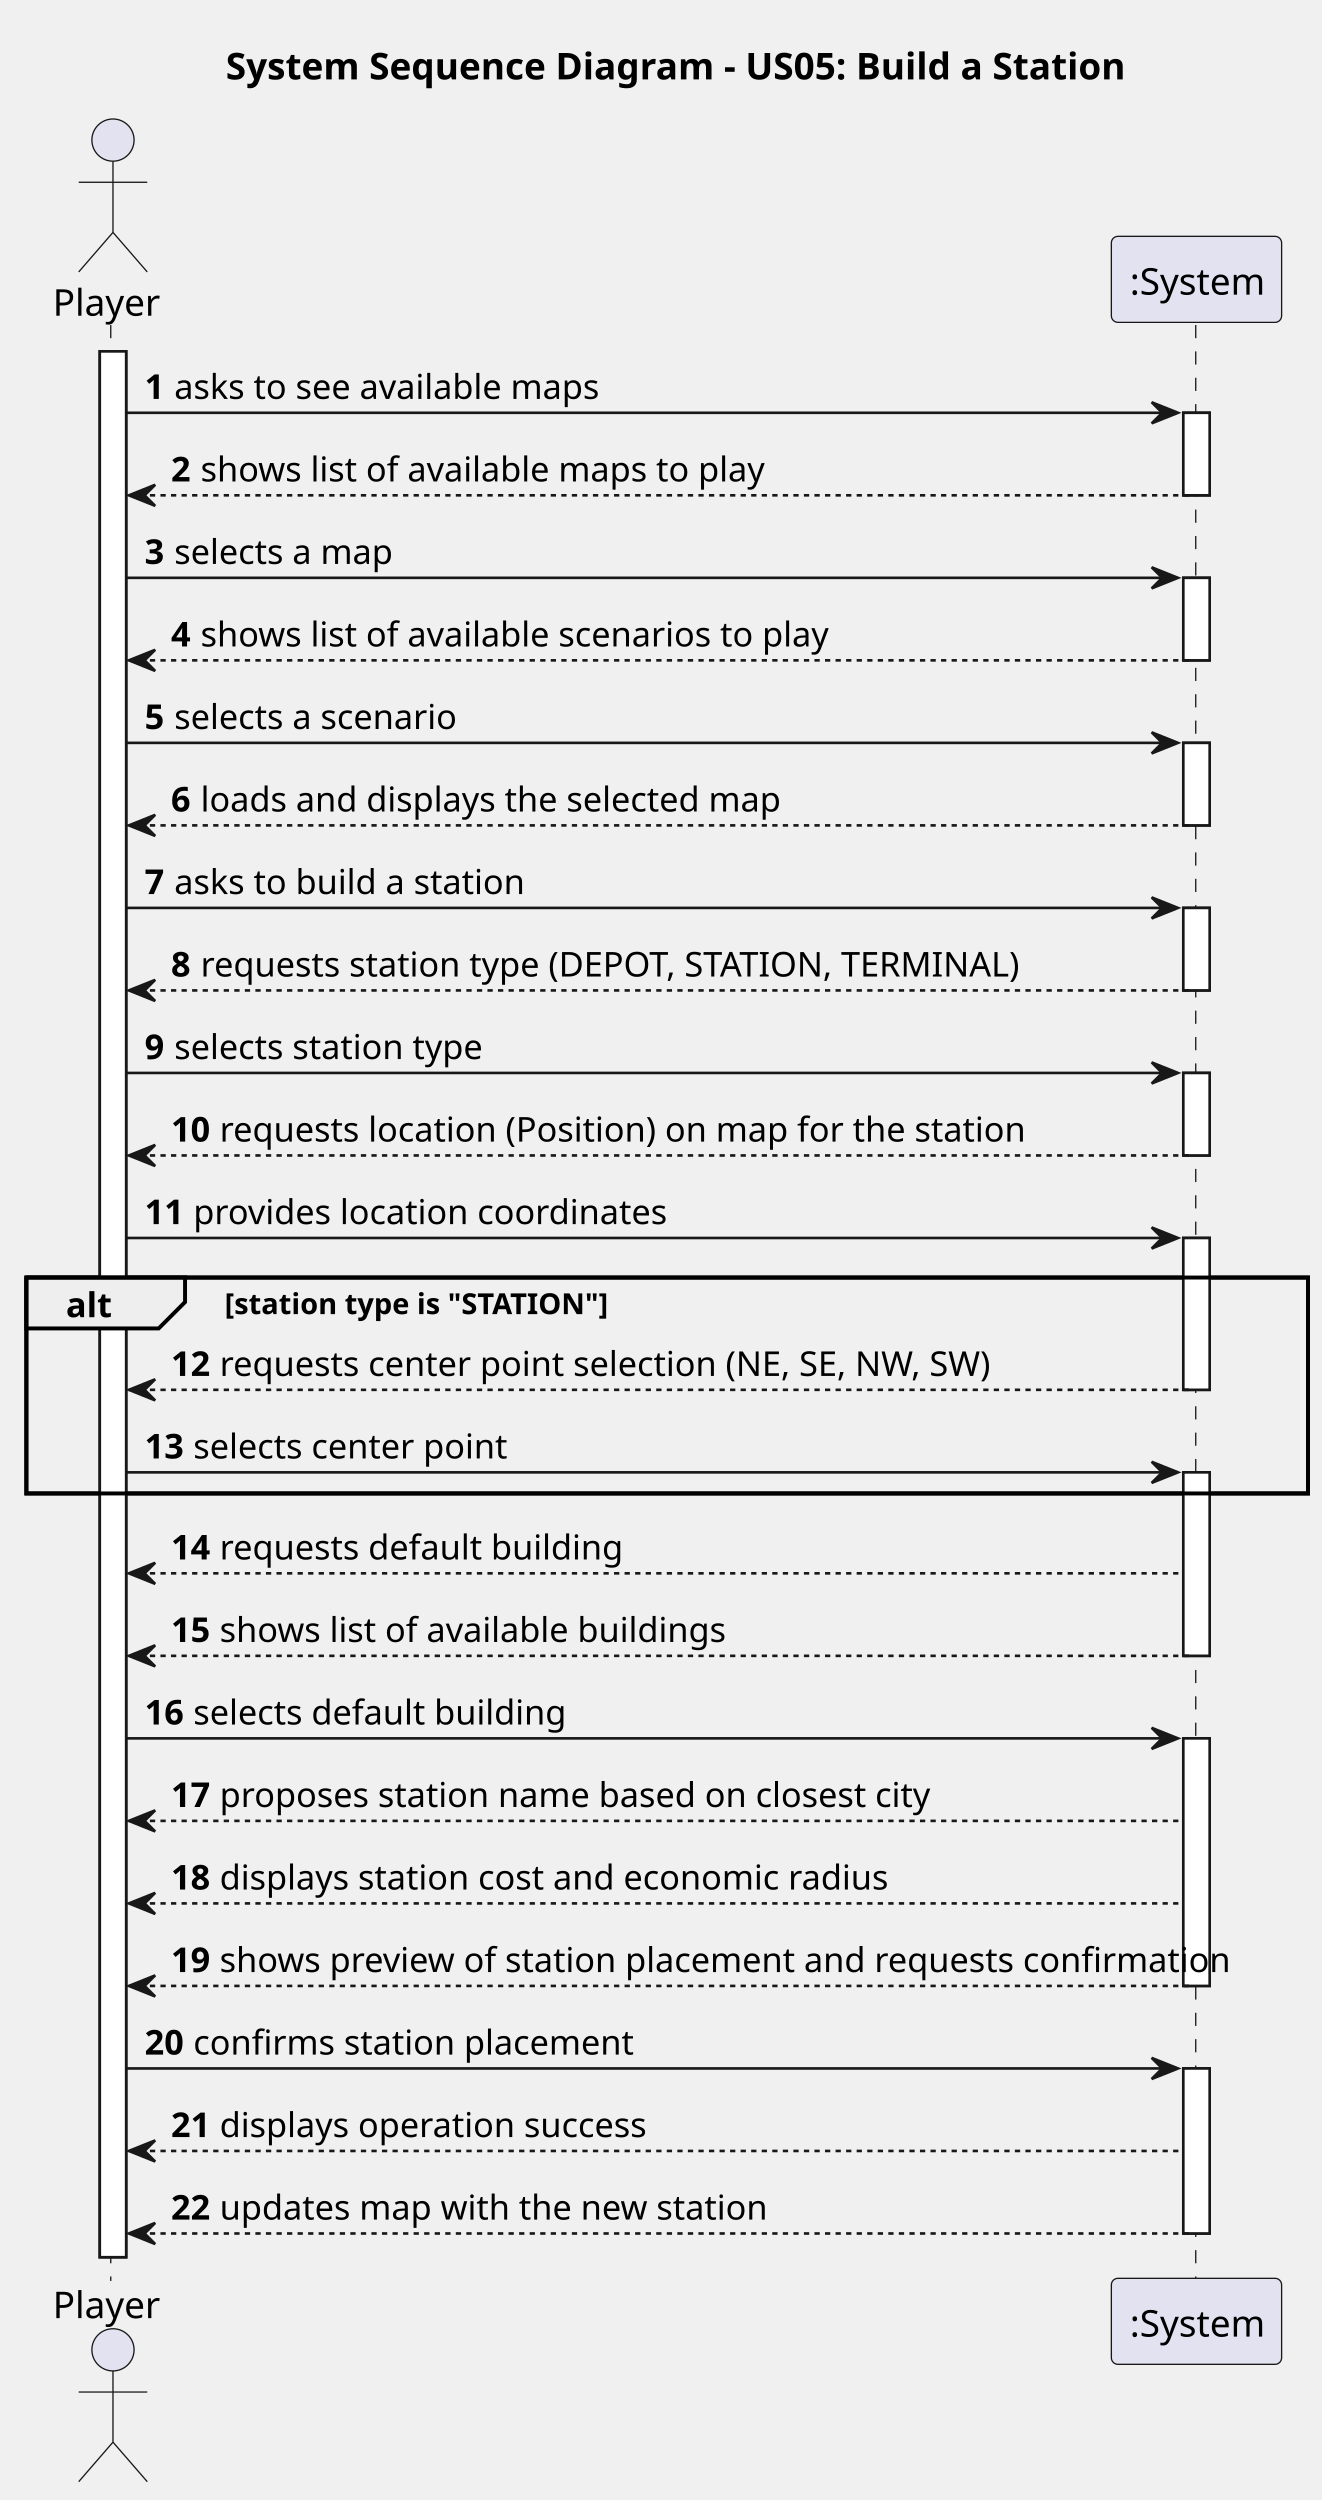
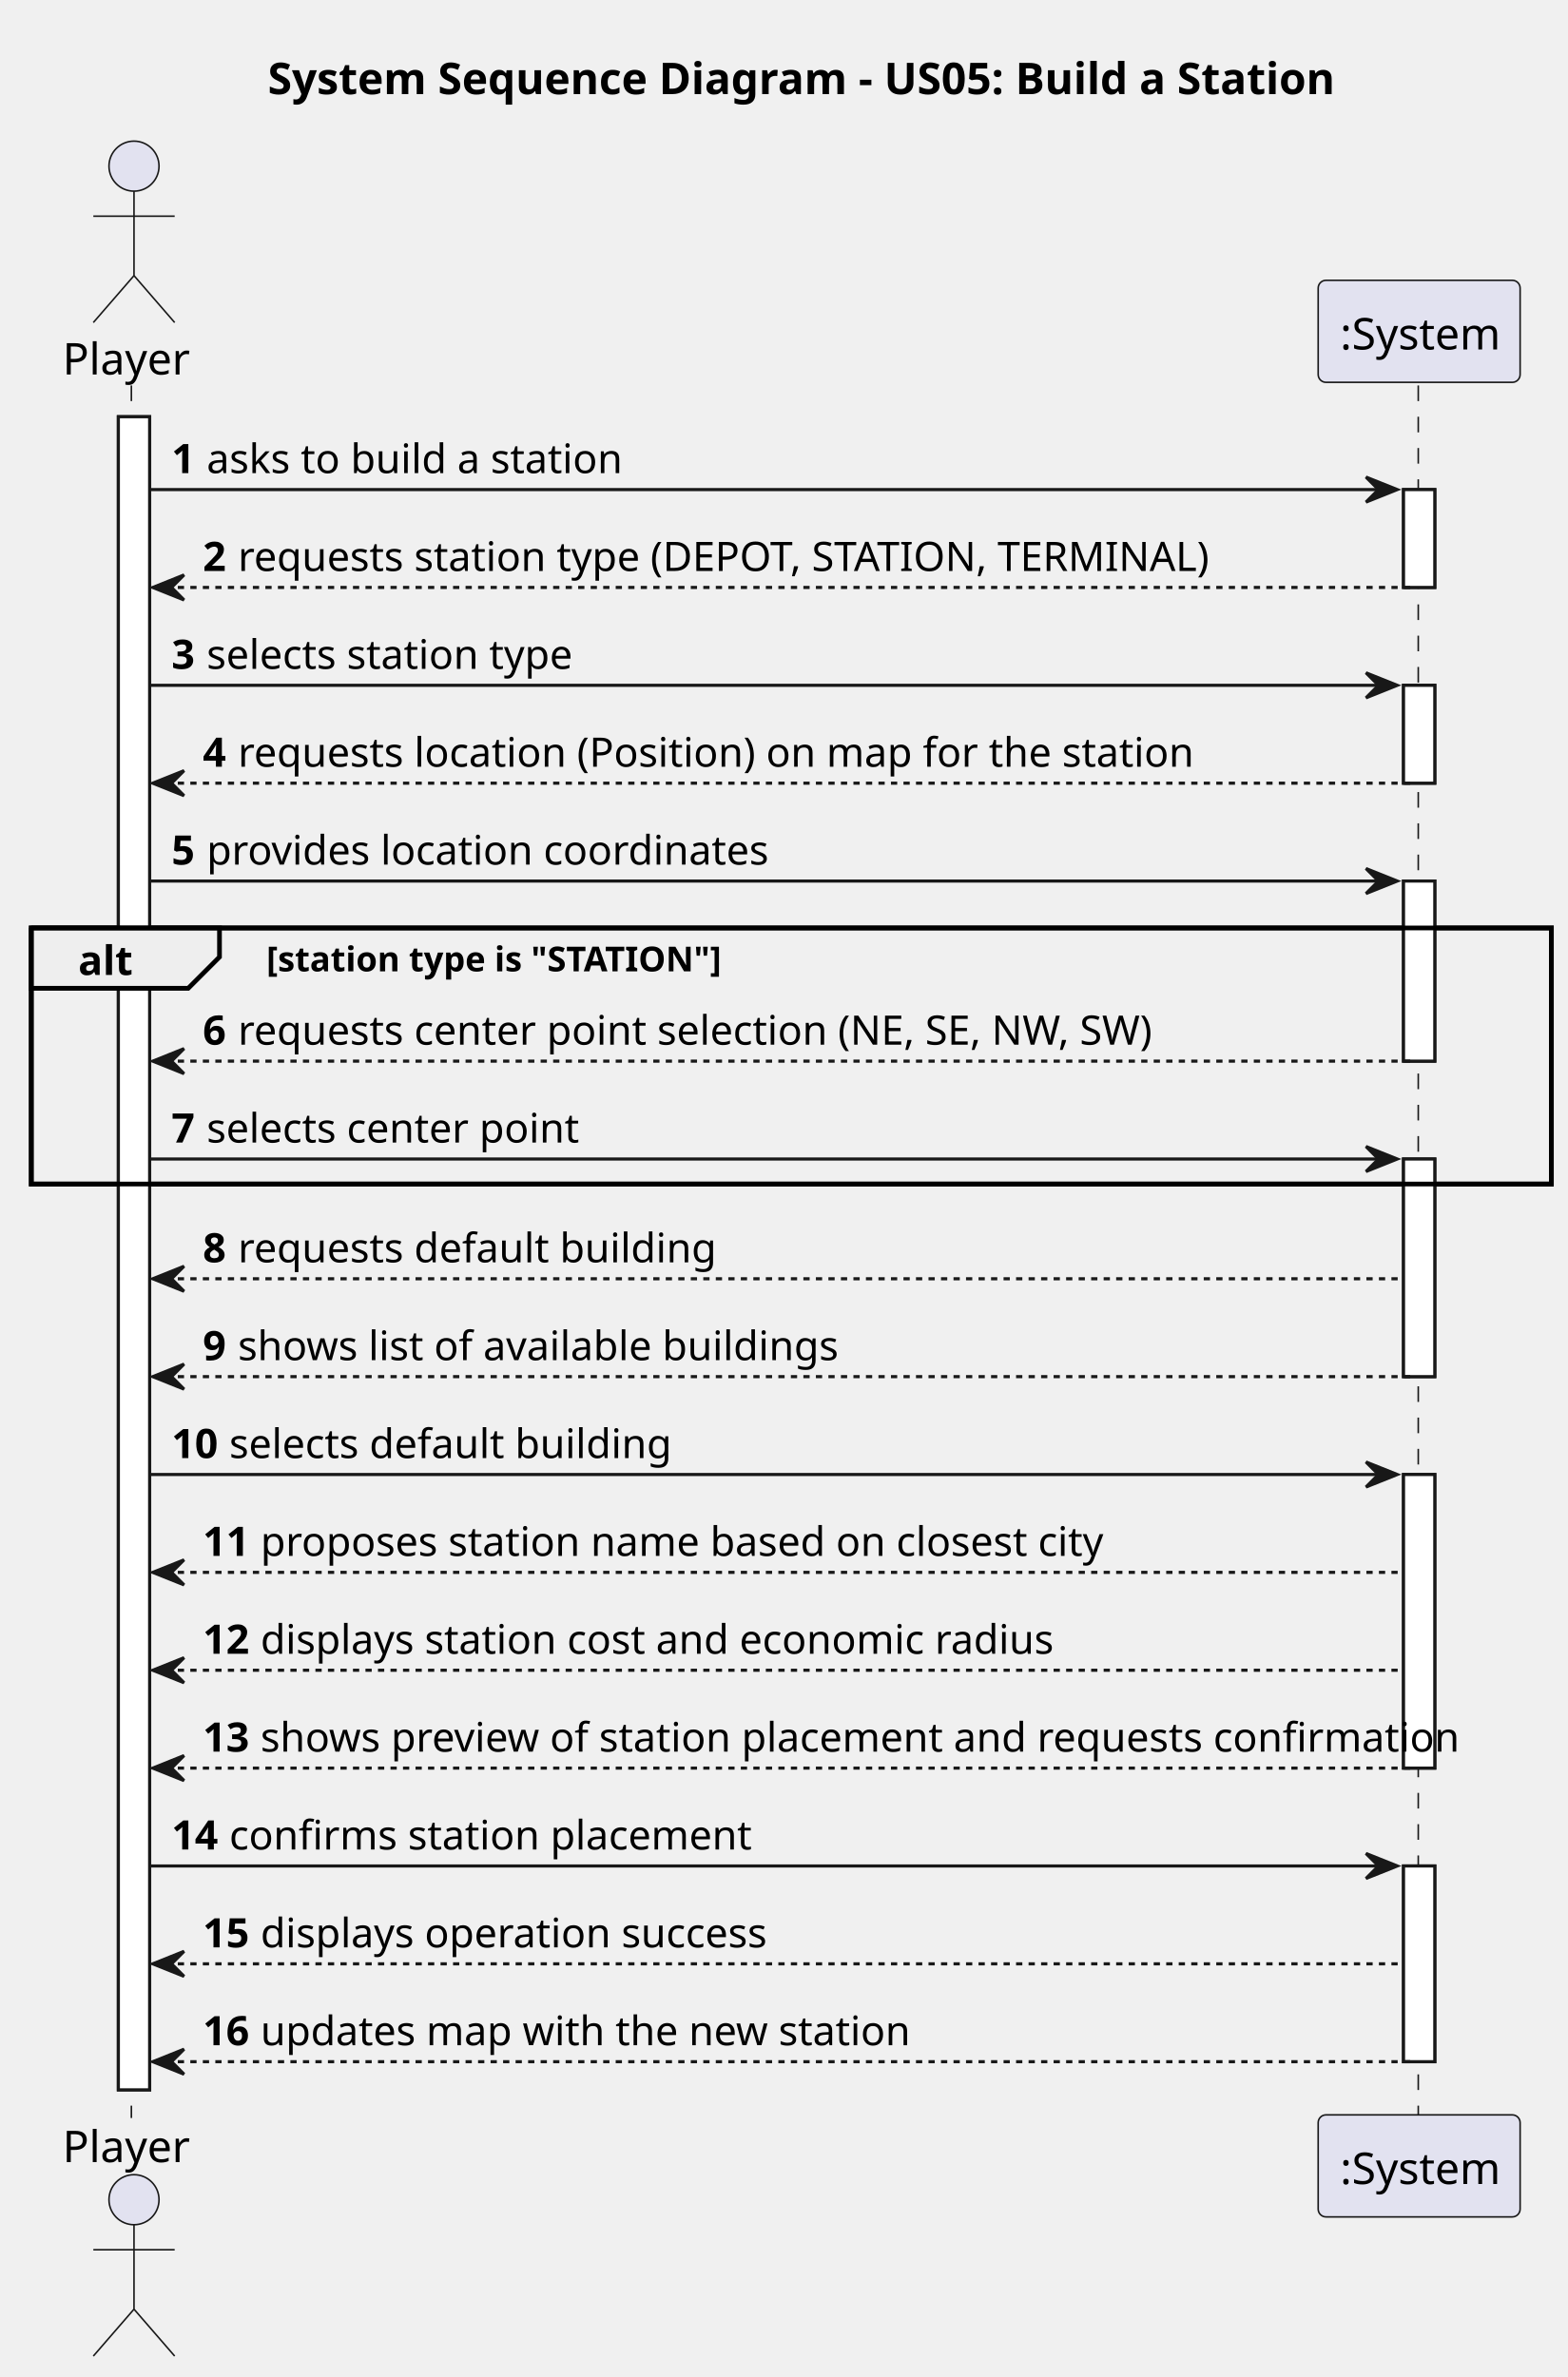
- <svg xmlns="http://www.w3.org/2000/svg" contentStyleType="text/css" height="948px" preserveAspectRatio="none" style="width:501px;height:948px;background:#FFFFFF;" version="1.1" viewBox="0 0 501 948" width="501px" zoomAndPan="magnify">
+ <svg xmlns="http://www.w3.org/2000/svg" contentStyleType="text/css" height="760px" preserveAspectRatio="none" style="width:501px;height:760px;background:#FFFFFF;" version="1.1" viewBox="0 0 501 760" width="501px" zoomAndPan="magnify">
  <defs />
  <g>
    <text fill="#000000" font-family="sans-serif" font-size="14" font-weight="bold" lengthAdjust="spacing" textLength="333.758" x="85.617" y="30.107">System Sequence Diagram - US05: Build a Station</text>
-     <rect fill="#FFFFFF" height="722.693" style="stroke:#181818;stroke-width:1.0;" width="10" x="37.841" y="133.242" />
+     <rect fill="#FFFFFF" height="534.947" style="stroke:#181818;stroke-width:1.0;" width="10" x="37.841" y="133.242" />
    <rect fill="#FFFFFF" height="31.291" style="stroke:#181818;stroke-width:1.0;" width="10" x="448.709" y="156.533" />
    <rect fill="#FFFFFF" height="31.291" style="stroke:#181818;stroke-width:1.0;" width="10" x="448.709" y="219.115" />
-     <rect fill="#FFFFFF" height="31.291" style="stroke:#181818;stroke-width:1.0;" width="10" x="448.709" y="281.697" />
-     <rect fill="#FFFFFF" height="31.291" style="stroke:#181818;stroke-width:1.0;" width="10" x="448.709" y="344.279" />
-     <rect fill="#FFFFFF" height="31.291" style="stroke:#181818;stroke-width:1.0;" width="10" x="448.709" y="406.861" />
-     <rect fill="#FFFFFF" height="57.582" style="stroke:#181818;stroke-width:1.0;" width="10" x="448.709" y="469.443" />
-     <rect fill="#FFFFFF" height="69.582" style="stroke:#181818;stroke-width:1.0;" width="10" x="448.709" y="558.316" />
-     <rect fill="#FFFFFF" height="93.873" style="stroke:#181818;stroke-width:1.0;" width="10" x="448.709" y="659.189" />
-     <rect fill="#FFFFFF" height="62.582" style="stroke:#181818;stroke-width:1.0;" width="10" x="448.709" y="784.354" />
-     <rect fill="none" height="81.873" style="stroke:#000000;stroke-width:1.5;" width="485.992" x="10" y="484.443" />
-     <line style="stroke:#181818;stroke-width:0.5;stroke-dasharray:5.0,5.0;" x1="42" x2="42" y1="123.242" y2="864.936" />
-     <line style="stroke:#181818;stroke-width:0.5;stroke-dasharray:5.0,5.0;" x1="453.426" x2="453.426" y1="123.242" y2="864.936" />
+     <rect fill="#FFFFFF" height="57.582" style="stroke:#181818;stroke-width:1.0;" width="10" x="448.709" y="281.697" />
+     <rect fill="#FFFFFF" height="69.582" style="stroke:#181818;stroke-width:1.0;" width="10" x="448.709" y="370.57" />
+     <rect fill="#FFFFFF" height="93.873" style="stroke:#181818;stroke-width:1.0;" width="10" x="448.709" y="471.443" />
+     <rect fill="#FFFFFF" height="62.582" style="stroke:#181818;stroke-width:1.0;" width="10" x="448.709" y="596.607" />
+     <rect fill="none" height="81.873" style="stroke:#000000;stroke-width:1.5;" width="485.992" x="10" y="296.697" />
+     <line style="stroke:#181818;stroke-width:0.5;stroke-dasharray:5.0,5.0;" x1="42" x2="42" y1="123.242" y2="677.189" />
+     <line style="stroke:#181818;stroke-width:0.5;stroke-dasharray:5.0,5.0;" x1="453.426" x2="453.426" y1="123.242" y2="677.189" />
    <text fill="#000000" font-family="sans-serif" font-size="14" lengthAdjust="spacing" textLength="39.683" x="20" y="119.728">Player</text>
    <ellipse cx="42.841" cy="53.121" fill="#E2E2F0" rx="8" ry="8" style="stroke:#181818;stroke-width:0.5;" />
    <path d="M42.841,61.121 L42.841,88.121 M29.841,69.121 L55.841,69.121 M42.841,88.121 L29.841,103.121 M42.841,88.121 L55.841,103.121 " fill="none" style="stroke:#181818;stroke-width:0.5;" />
-     <text fill="#000000" font-family="sans-serif" font-size="14" lengthAdjust="spacing" textLength="39.683" x="20" y="879.043">Player</text>
-     <ellipse cx="42.841" cy="891.057" fill="#E2E2F0" rx="8" ry="8" style="stroke:#181818;stroke-width:0.5;" />
-     <path d="M42.841,899.057 L42.841,926.057 M29.841,907.057 L55.841,907.057 M42.841,926.057 L29.841,941.057 M42.841,926.057 L55.841,941.057 " fill="none" style="stroke:#181818;stroke-width:0.5;" />
+     <text fill="#000000" font-family="sans-serif" font-size="14" lengthAdjust="spacing" textLength="39.683" x="20" y="691.297">Player</text>
+     <ellipse cx="42.841" cy="703.311" fill="#E2E2F0" rx="8" ry="8" style="stroke:#181818;stroke-width:0.5;" />
+     <path d="M42.841,711.311 L42.841,738.311 M29.841,719.311 L55.841,719.311 M42.841,738.311 L29.841,753.311 M42.841,738.311 L55.841,753.311 " fill="none" style="stroke:#181818;stroke-width:0.5;" />
    <rect fill="#E2E2F0" height="32.621" rx="2.5" ry="2.5" style="stroke:#181818;stroke-width:0.5;" width="64.565" x="421.426" y="89.621" />
    <text fill="#000000" font-family="sans-serif" font-size="14" lengthAdjust="spacing" textLength="50.565" x="428.426" y="111.728">:System</text>
-     <rect fill="#E2E2F0" height="32.621" rx="2.5" ry="2.5" style="stroke:#181818;stroke-width:0.5;" width="64.565" x="421.426" y="863.936" />
-     <text fill="#000000" font-family="sans-serif" font-size="14" lengthAdjust="spacing" textLength="50.565" x="428.426" y="886.043">:System</text>
-     <rect fill="#FFFFFF" height="722.693" style="stroke:#181818;stroke-width:1.0;" width="10" x="37.841" y="133.242" />
+     <rect fill="#E2E2F0" height="32.621" rx="2.5" ry="2.5" style="stroke:#181818;stroke-width:0.5;" width="64.565" x="421.426" y="676.189" />
+     <text fill="#000000" font-family="sans-serif" font-size="14" lengthAdjust="spacing" textLength="50.565" x="428.426" y="698.297">:System</text>
+     <rect fill="#FFFFFF" height="534.947" style="stroke:#181818;stroke-width:1.0;" width="10" x="37.841" y="133.242" />
    <rect fill="#FFFFFF" height="31.291" style="stroke:#181818;stroke-width:1.0;" width="10" x="448.709" y="156.533" />
    <rect fill="#FFFFFF" height="31.291" style="stroke:#181818;stroke-width:1.0;" width="10" x="448.709" y="219.115" />
-     <rect fill="#FFFFFF" height="31.291" style="stroke:#181818;stroke-width:1.0;" width="10" x="448.709" y="281.697" />
-     <rect fill="#FFFFFF" height="31.291" style="stroke:#181818;stroke-width:1.0;" width="10" x="448.709" y="344.279" />
-     <rect fill="#FFFFFF" height="31.291" style="stroke:#181818;stroke-width:1.0;" width="10" x="448.709" y="406.861" />
-     <rect fill="#FFFFFF" height="57.582" style="stroke:#181818;stroke-width:1.0;" width="10" x="448.709" y="469.443" />
-     <rect fill="#FFFFFF" height="69.582" style="stroke:#181818;stroke-width:1.0;" width="10" x="448.709" y="558.316" />
-     <rect fill="#FFFFFF" height="93.873" style="stroke:#181818;stroke-width:1.0;" width="10" x="448.709" y="659.189" />
-     <rect fill="#FFFFFF" height="62.582" style="stroke:#181818;stroke-width:1.0;" width="10" x="448.709" y="784.354" />
+     <rect fill="#FFFFFF" height="57.582" style="stroke:#181818;stroke-width:1.0;" width="10" x="448.709" y="281.697" />
+     <rect fill="#FFFFFF" height="69.582" style="stroke:#181818;stroke-width:1.0;" width="10" x="448.709" y="370.57" />
+     <rect fill="#FFFFFF" height="93.873" style="stroke:#181818;stroke-width:1.0;" width="10" x="448.709" y="471.443" />
+     <rect fill="#FFFFFF" height="62.582" style="stroke:#181818;stroke-width:1.0;" width="10" x="448.709" y="596.607" />
    <polygon fill="#181818" points="436.709,152.533,446.709,156.533,436.709,160.533,440.709,156.533" style="stroke:#181818;stroke-width:1.0;" />
    <line style="stroke:#181818;stroke-width:1.0;" x1="47.841" x2="442.709" y1="156.533" y2="156.533" />
    <text fill="#000000" font-family="sans-serif" font-size="13" font-weight="bold" lengthAdjust="spacing" textLength="7.23" x="54.841" y="151.27">1</text>
-     <text fill="#000000" font-family="sans-serif" font-size="13" lengthAdjust="spacing" textLength="156.083" x="66.071" y="151.27">asks to see available maps</text>
+     <text fill="#000000" font-family="sans-serif" font-size="13" lengthAdjust="spacing" textLength="125.017" x="66.071" y="151.27">asks to build a station</text>
    <polygon fill="#181818" points="58.841,183.824,48.841,187.824,58.841,191.824,54.841,187.824" style="stroke:#181818;stroke-width:1.0;" />
    <line style="stroke:#181818;stroke-width:1.0;stroke-dasharray:2.0,2.0;" x1="52.841" x2="452.709" y1="187.824" y2="187.824" />
    <text fill="#000000" font-family="sans-serif" font-size="13" font-weight="bold" lengthAdjust="spacing" textLength="7.23" x="64.841" y="182.561">2</text>
-     <text fill="#000000" font-family="sans-serif" font-size="13" lengthAdjust="spacing" textLength="203.042" x="76.071" y="182.561">shows list of available maps to play</text>
+     <text fill="#000000" font-family="sans-serif" font-size="13" lengthAdjust="spacing" textLength="313.523" x="76.071" y="182.561">requests station type (DEPOT, STATION, TERMINAL)</text>
    <polygon fill="#181818" points="436.709,215.115,446.709,219.115,436.709,223.115,440.709,219.115" style="stroke:#181818;stroke-width:1.0;" />
    <line style="stroke:#181818;stroke-width:1.0;" x1="47.841" x2="442.709" y1="219.115" y2="219.115" />
    <text fill="#000000" font-family="sans-serif" font-size="13" font-weight="bold" lengthAdjust="spacing" textLength="7.23" x="54.841" y="213.852">3</text>
-     <text fill="#000000" font-family="sans-serif" font-size="13" lengthAdjust="spacing" textLength="80.203" x="66.071" y="213.852">selects a map</text>
+     <text fill="#000000" font-family="sans-serif" font-size="13" lengthAdjust="spacing" textLength="110.557" x="66.071" y="213.852">selects station type</text>
    <polygon fill="#181818" points="58.841,246.406,48.841,250.406,58.841,254.406,54.841,250.406" style="stroke:#181818;stroke-width:1.0;" />
    <line style="stroke:#181818;stroke-width:1.0;stroke-dasharray:2.0,2.0;" x1="52.841" x2="452.709" y1="250.406" y2="250.406" />
    <text fill="#000000" font-family="sans-serif" font-size="13" font-weight="bold" lengthAdjust="spacing" textLength="7.23" x="64.841" y="245.144">4</text>
-     <text fill="#000000" font-family="sans-serif" font-size="13" lengthAdjust="spacing" textLength="226.891" x="76.071" y="245.144">shows list of available scenarios to play</text>
+     <text fill="#000000" font-family="sans-serif" font-size="13" lengthAdjust="spacing" textLength="286.152" x="76.071" y="245.144">requests location (Position) on map for the station</text>
    <polygon fill="#181818" points="436.709,277.697,446.709,281.697,436.709,285.697,440.709,281.697" style="stroke:#181818;stroke-width:1.0;" />
    <line style="stroke:#181818;stroke-width:1.0;" x1="47.841" x2="442.709" y1="281.697" y2="281.697" />
    <text fill="#000000" font-family="sans-serif" font-size="13" font-weight="bold" lengthAdjust="spacing" textLength="7.23" x="54.841" y="276.435">5</text>
-     <text fill="#000000" font-family="sans-serif" font-size="13" lengthAdjust="spacing" textLength="104.051" x="66.071" y="276.435">selects a scenario</text>
-     <polygon fill="#181818" points="58.841,308.988,48.841,312.988,58.841,316.988,54.841,312.988" style="stroke:#181818;stroke-width:1.0;" />
-     <line style="stroke:#181818;stroke-width:1.0;stroke-dasharray:2.0,2.0;" x1="52.841" x2="452.709" y1="312.988" y2="312.988" />
-     <text fill="#000000" font-family="sans-serif" font-size="13" font-weight="bold" lengthAdjust="spacing" textLength="7.23" x="64.841" y="307.726">6</text>
-     <text fill="#000000" font-family="sans-serif" font-size="13" lengthAdjust="spacing" textLength="209.574" x="76.071" y="307.726">loads and displays the selected map</text>
-     <polygon fill="#181818" points="436.709,340.279,446.709,344.279,436.709,348.279,440.709,344.279" style="stroke:#181818;stroke-width:1.0;" />
-     <line style="stroke:#181818;stroke-width:1.0;" x1="47.841" x2="442.709" y1="344.279" y2="344.279" />
-     <text fill="#000000" font-family="sans-serif" font-size="13" font-weight="bold" lengthAdjust="spacing" textLength="7.23" x="54.841" y="339.017">7</text>
-     <text fill="#000000" font-family="sans-serif" font-size="13" lengthAdjust="spacing" textLength="125.017" x="66.071" y="339.017">asks to build a station</text>
-     <polygon fill="#181818" points="58.841,371.57,48.841,375.57,58.841,379.57,54.841,375.57" style="stroke:#181818;stroke-width:1.0;" />
-     <line style="stroke:#181818;stroke-width:1.0;stroke-dasharray:2.0,2.0;" x1="52.841" x2="452.709" y1="375.57" y2="375.57" />
-     <text fill="#000000" font-family="sans-serif" font-size="13" font-weight="bold" lengthAdjust="spacing" textLength="7.23" x="64.841" y="370.308">8</text>
-     <text fill="#000000" font-family="sans-serif" font-size="13" lengthAdjust="spacing" textLength="313.523" x="76.071" y="370.308">requests station type (DEPOT, STATION, TERMINAL)</text>
-     <polygon fill="#181818" points="436.709,402.861,446.709,406.861,436.709,410.861,440.709,406.861" style="stroke:#181818;stroke-width:1.0;" />
-     <line style="stroke:#181818;stroke-width:1.0;" x1="47.841" x2="442.709" y1="406.861" y2="406.861" />
-     <text fill="#000000" font-family="sans-serif" font-size="13" font-weight="bold" lengthAdjust="spacing" textLength="7.23" x="54.841" y="401.599">9</text>
-     <text fill="#000000" font-family="sans-serif" font-size="13" lengthAdjust="spacing" textLength="110.557" x="66.071" y="401.599">selects station type</text>
-     <polygon fill="#181818" points="58.841,434.152,48.841,438.152,58.841,442.152,54.841,438.152" style="stroke:#181818;stroke-width:1.0;" />
-     <line style="stroke:#181818;stroke-width:1.0;stroke-dasharray:2.0,2.0;" x1="52.841" x2="452.709" y1="438.152" y2="438.152" />
-     <text fill="#000000" font-family="sans-serif" font-size="13" font-weight="bold" lengthAdjust="spacing" textLength="14.46" x="64.841" y="432.89">10</text>
-     <text fill="#000000" font-family="sans-serif" font-size="13" lengthAdjust="spacing" textLength="286.152" x="83.301" y="432.89">requests location (Position) on map for the station</text>
-     <polygon fill="#181818" points="436.709,465.443,446.709,469.443,436.709,473.443,440.709,469.443" style="stroke:#181818;stroke-width:1.0;" />
-     <line style="stroke:#181818;stroke-width:1.0;" x1="47.841" x2="442.709" y1="469.443" y2="469.443" />
-     <text fill="#000000" font-family="sans-serif" font-size="13" font-weight="bold" lengthAdjust="spacing" textLength="14.46" x="54.841" y="464.181">11</text>
-     <text fill="#000000" font-family="sans-serif" font-size="13" lengthAdjust="spacing" textLength="168.378" x="73.301" y="464.181">provides location coordinates</text>
-     <path d="M10,484.443 L70.171,484.443 L70.171,493.734 L60.171,503.734 L10,503.734 L10,484.443 " fill="#EEEEEE" style="stroke:#000000;stroke-width:1.5;" />
-     <rect fill="none" height="81.873" style="stroke:#000000;stroke-width:1.5;" width="485.992" x="10" y="484.443" />
-     <text fill="#000000" font-family="sans-serif" font-size="13" font-weight="bold" lengthAdjust="spacing" textLength="15.171" x="25" y="499.472">alt</text>
-     <text fill="#000000" font-family="sans-serif" font-size="11" font-weight="bold" lengthAdjust="spacing" textLength="143.048" x="85.171" y="498.313">[station type is "STATION"]</text>
-     <polygon fill="#181818" points="58.841,523.025,48.841,527.025,58.841,531.025,54.841,527.025" style="stroke:#181818;stroke-width:1.0;" />
-     <line style="stroke:#181818;stroke-width:1.0;stroke-dasharray:2.0,2.0;" x1="52.841" x2="452.709" y1="527.025" y2="527.025" />
-     <text fill="#000000" font-family="sans-serif" font-size="13" font-weight="bold" lengthAdjust="spacing" textLength="14.46" x="64.841" y="521.763">12</text>
-     <text fill="#000000" font-family="sans-serif" font-size="13" lengthAdjust="spacing" textLength="288.266" x="83.301" y="521.763">requests center point selection (NE, SE, NW, SW)</text>
-     <polygon fill="#181818" points="436.709,554.316,446.709,558.316,436.709,562.316,440.709,558.316" style="stroke:#181818;stroke-width:1.0;" />
-     <line style="stroke:#181818;stroke-width:1.0;" x1="47.841" x2="442.709" y1="558.316" y2="558.316" />
-     <text fill="#000000" font-family="sans-serif" font-size="13" font-weight="bold" lengthAdjust="spacing" textLength="14.46" x="54.841" y="553.054">13</text>
-     <text fill="#000000" font-family="sans-serif" font-size="13" lengthAdjust="spacing" textLength="112.004" x="73.301" y="553.054">selects center point</text>
-     <polygon fill="#181818" points="58.841,592.607,48.841,596.607,58.841,600.607,54.841,596.607" style="stroke:#181818;stroke-width:1.0;" />
-     <line style="stroke:#181818;stroke-width:1.0;stroke-dasharray:2.0,2.0;" x1="52.841" x2="447.709" y1="596.607" y2="596.607" />
-     <text fill="#000000" font-family="sans-serif" font-size="13" font-weight="bold" lengthAdjust="spacing" textLength="14.46" x="64.841" y="591.345">14</text>
-     <text fill="#000000" font-family="sans-serif" font-size="13" lengthAdjust="spacing" textLength="140.931" x="83.301" y="591.345">requests default building</text>
+     <text fill="#000000" font-family="sans-serif" font-size="13" lengthAdjust="spacing" textLength="168.378" x="66.071" y="276.435">provides location coordinates</text>
+     <path d="M10,296.697 L70.171,296.697 L70.171,305.988 L60.171,315.988 L10,315.988 L10,296.697 " fill="#EEEEEE" style="stroke:#000000;stroke-width:1.5;" />
+     <rect fill="none" height="81.873" style="stroke:#000000;stroke-width:1.5;" width="485.992" x="10" y="296.697" />
+     <text fill="#000000" font-family="sans-serif" font-size="13" font-weight="bold" lengthAdjust="spacing" textLength="15.171" x="25" y="311.726">alt</text>
+     <text fill="#000000" font-family="sans-serif" font-size="11" font-weight="bold" lengthAdjust="spacing" textLength="143.048" x="85.171" y="310.567">[station type is "STATION"]</text>
+     <polygon fill="#181818" points="58.841,335.279,48.841,339.279,58.841,343.279,54.841,339.279" style="stroke:#181818;stroke-width:1.0;" />
+     <line style="stroke:#181818;stroke-width:1.0;stroke-dasharray:2.0,2.0;" x1="52.841" x2="452.709" y1="339.279" y2="339.279" />
+     <text fill="#000000" font-family="sans-serif" font-size="13" font-weight="bold" lengthAdjust="spacing" textLength="7.23" x="64.841" y="334.017">6</text>
+     <text fill="#000000" font-family="sans-serif" font-size="13" lengthAdjust="spacing" textLength="288.266" x="76.071" y="334.017">requests center point selection (NE, SE, NW, SW)</text>
+     <polygon fill="#181818" points="436.709,366.57,446.709,370.57,436.709,374.57,440.709,370.57" style="stroke:#181818;stroke-width:1.0;" />
+     <line style="stroke:#181818;stroke-width:1.0;" x1="47.841" x2="442.709" y1="370.57" y2="370.57" />
+     <text fill="#000000" font-family="sans-serif" font-size="13" font-weight="bold" lengthAdjust="spacing" textLength="7.23" x="54.841" y="365.308">7</text>
+     <text fill="#000000" font-family="sans-serif" font-size="13" lengthAdjust="spacing" textLength="112.004" x="66.071" y="365.308">selects center point</text>
+     <polygon fill="#181818" points="58.841,404.861,48.841,408.861,58.841,412.861,54.841,408.861" style="stroke:#181818;stroke-width:1.0;" />
+     <line style="stroke:#181818;stroke-width:1.0;stroke-dasharray:2.0,2.0;" x1="52.841" x2="447.709" y1="408.861" y2="408.861" />
+     <text fill="#000000" font-family="sans-serif" font-size="13" font-weight="bold" lengthAdjust="spacing" textLength="7.23" x="64.841" y="403.599">8</text>
+     <text fill="#000000" font-family="sans-serif" font-size="13" lengthAdjust="spacing" textLength="140.931" x="76.071" y="403.599">requests default building</text>
+     <polygon fill="#181818" points="58.841,436.152,48.841,440.152,58.841,444.152,54.841,440.152" style="stroke:#181818;stroke-width:1.0;" />
+     <line style="stroke:#181818;stroke-width:1.0;stroke-dasharray:2.0,2.0;" x1="52.841" x2="452.709" y1="440.152" y2="440.152" />
+     <text fill="#000000" font-family="sans-serif" font-size="13" font-weight="bold" lengthAdjust="spacing" textLength="7.23" x="64.841" y="434.89">9</text>
+     <text fill="#000000" font-family="sans-serif" font-size="13" lengthAdjust="spacing" textLength="180.654" x="76.071" y="434.89">shows list of available buildings</text>
+     <polygon fill="#181818" points="436.709,467.443,446.709,471.443,436.709,475.443,440.709,471.443" style="stroke:#181818;stroke-width:1.0;" />
+     <line style="stroke:#181818;stroke-width:1.0;" x1="47.841" x2="442.709" y1="471.443" y2="471.443" />
+     <text fill="#000000" font-family="sans-serif" font-size="13" font-weight="bold" lengthAdjust="spacing" textLength="14.46" x="54.841" y="466.181">10</text>
+     <text fill="#000000" font-family="sans-serif" font-size="13" lengthAdjust="spacing" textLength="131.53" x="73.301" y="466.181">selects default building</text>
+     <polygon fill="#181818" points="58.841,498.734,48.841,502.734,58.841,506.734,54.841,502.734" style="stroke:#181818;stroke-width:1.0;" />
+     <line style="stroke:#181818;stroke-width:1.0;stroke-dasharray:2.0,2.0;" x1="52.841" x2="447.709" y1="502.734" y2="502.734" />
+     <text fill="#000000" font-family="sans-serif" font-size="13" font-weight="bold" lengthAdjust="spacing" textLength="14.46" x="64.841" y="497.472">11</text>
+     <text fill="#000000" font-family="sans-serif" font-size="13" lengthAdjust="spacing" textLength="255.81" x="83.301" y="497.472">proposes station name based on closest city</text>
+     <polygon fill="#181818" points="58.841,530.025,48.841,534.025,58.841,538.025,54.841,534.025" style="stroke:#181818;stroke-width:1.0;" />
+     <line style="stroke:#181818;stroke-width:1.0;stroke-dasharray:2.0,2.0;" x1="52.841" x2="447.709" y1="534.025" y2="534.025" />
+     <text fill="#000000" font-family="sans-serif" font-size="13" font-weight="bold" lengthAdjust="spacing" textLength="14.46" x="64.841" y="528.763">12</text>
+     <text fill="#000000" font-family="sans-serif" font-size="13" lengthAdjust="spacing" textLength="239.903" x="83.301" y="528.763">displays station cost and economic radius</text>
+     <polygon fill="#181818" points="58.841,561.316,48.841,565.316,58.841,569.316,54.841,565.316" style="stroke:#181818;stroke-width:1.0;" />
+     <line style="stroke:#181818;stroke-width:1.0;stroke-dasharray:2.0,2.0;" x1="52.841" x2="452.709" y1="565.316" y2="565.316" />
+     <text fill="#000000" font-family="sans-serif" font-size="13" font-weight="bold" lengthAdjust="spacing" textLength="14.46" x="64.841" y="560.054">13</text>
+     <text fill="#000000" font-family="sans-serif" font-size="13" lengthAdjust="spacing" textLength="358.408" x="83.301" y="560.054">shows preview of station placement and requests confirmation</text>
+     <polygon fill="#181818" points="436.709,592.607,446.709,596.607,436.709,600.607,440.709,596.607" style="stroke:#181818;stroke-width:1.0;" />
+     <line style="stroke:#181818;stroke-width:1.0;" x1="47.841" x2="442.709" y1="596.607" y2="596.607" />
+     <text fill="#000000" font-family="sans-serif" font-size="13" font-weight="bold" lengthAdjust="spacing" textLength="14.46" x="54.841" y="591.345">14</text>
+     <text fill="#000000" font-family="sans-serif" font-size="13" lengthAdjust="spacing" textLength="154.623" x="73.301" y="591.345">confirms station placement</text>
    <polygon fill="#181818" points="58.841,623.898,48.841,627.898,58.841,631.898,54.841,627.898" style="stroke:#181818;stroke-width:1.0;" />
-     <line style="stroke:#181818;stroke-width:1.0;stroke-dasharray:2.0,2.0;" x1="52.841" x2="452.709" y1="627.898" y2="627.898" />
+     <line style="stroke:#181818;stroke-width:1.0;stroke-dasharray:2.0,2.0;" x1="52.841" x2="447.709" y1="627.898" y2="627.898" />
    <text fill="#000000" font-family="sans-serif" font-size="13" font-weight="bold" lengthAdjust="spacing" textLength="14.46" x="64.841" y="622.636">15</text>
-     <text fill="#000000" font-family="sans-serif" font-size="13" lengthAdjust="spacing" textLength="180.654" x="83.301" y="622.636">shows list of available buildings</text>
-     <polygon fill="#181818" points="436.709,655.189,446.709,659.189,436.709,663.189,440.709,659.189" style="stroke:#181818;stroke-width:1.0;" />
-     <line style="stroke:#181818;stroke-width:1.0;" x1="47.841" x2="442.709" y1="659.189" y2="659.189" />
-     <text fill="#000000" font-family="sans-serif" font-size="13" font-weight="bold" lengthAdjust="spacing" textLength="14.46" x="54.841" y="653.927">16</text>
-     <text fill="#000000" font-family="sans-serif" font-size="13" lengthAdjust="spacing" textLength="131.53" x="73.301" y="653.927">selects default building</text>
-     <polygon fill="#181818" points="58.841,686.481,48.841,690.481,58.841,694.481,54.841,690.481" style="stroke:#181818;stroke-width:1.0;" />
-     <line style="stroke:#181818;stroke-width:1.0;stroke-dasharray:2.0,2.0;" x1="52.841" x2="447.709" y1="690.481" y2="690.481" />
-     <text fill="#000000" font-family="sans-serif" font-size="13" font-weight="bold" lengthAdjust="spacing" textLength="14.46" x="64.841" y="685.218">17</text>
-     <text fill="#000000" font-family="sans-serif" font-size="13" lengthAdjust="spacing" textLength="255.81" x="83.301" y="685.218">proposes station name based on closest city</text>
-     <polygon fill="#181818" points="58.841,717.771,48.841,721.771,58.841,725.771,54.841,721.771" style="stroke:#181818;stroke-width:1.0;" />
-     <line style="stroke:#181818;stroke-width:1.0;stroke-dasharray:2.0,2.0;" x1="52.841" x2="447.709" y1="721.771" y2="721.771" />
-     <text fill="#000000" font-family="sans-serif" font-size="13" font-weight="bold" lengthAdjust="spacing" textLength="14.46" x="64.841" y="716.509">18</text>
-     <text fill="#000000" font-family="sans-serif" font-size="13" lengthAdjust="spacing" textLength="239.903" x="83.301" y="716.509">displays station cost and economic radius</text>
-     <polygon fill="#181818" points="58.841,749.062,48.841,753.062,58.841,757.062,54.841,753.062" style="stroke:#181818;stroke-width:1.0;" />
-     <line style="stroke:#181818;stroke-width:1.0;stroke-dasharray:2.0,2.0;" x1="52.841" x2="452.709" y1="753.062" y2="753.062" />
-     <text fill="#000000" font-family="sans-serif" font-size="13" font-weight="bold" lengthAdjust="spacing" textLength="14.46" x="64.841" y="747.8">19</text>
-     <text fill="#000000" font-family="sans-serif" font-size="13" lengthAdjust="spacing" textLength="358.408" x="83.301" y="747.8">shows preview of station placement and requests confirmation</text>
-     <polygon fill="#181818" points="436.709,780.354,446.709,784.354,436.709,788.354,440.709,784.354" style="stroke:#181818;stroke-width:1.0;" />
-     <line style="stroke:#181818;stroke-width:1.0;" x1="47.841" x2="442.709" y1="784.354" y2="784.354" />
-     <text fill="#000000" font-family="sans-serif" font-size="13" font-weight="bold" lengthAdjust="spacing" textLength="14.46" x="54.841" y="779.091">20</text>
-     <text fill="#000000" font-family="sans-serif" font-size="13" lengthAdjust="spacing" textLength="154.623" x="73.301" y="779.091">confirms station placement</text>
-     <polygon fill="#181818" points="58.841,811.644,48.841,815.644,58.841,819.644,54.841,815.644" style="stroke:#181818;stroke-width:1.0;" />
-     <line style="stroke:#181818;stroke-width:1.0;stroke-dasharray:2.0,2.0;" x1="52.841" x2="447.709" y1="815.644" y2="815.644" />
-     <text fill="#000000" font-family="sans-serif" font-size="13" font-weight="bold" lengthAdjust="spacing" textLength="14.46" x="64.841" y="810.382">21</text>
-     <text fill="#000000" font-family="sans-serif" font-size="13" lengthAdjust="spacing" textLength="155.359" x="83.301" y="810.382">displays operation success</text>
-     <polygon fill="#181818" points="58.841,842.936,48.841,846.936,58.841,850.936,54.841,846.936" style="stroke:#181818;stroke-width:1.0;" />
-     <line style="stroke:#181818;stroke-width:1.0;stroke-dasharray:2.0,2.0;" x1="52.841" x2="452.709" y1="846.936" y2="846.936" />
-     <text fill="#000000" font-family="sans-serif" font-size="13" font-weight="bold" lengthAdjust="spacing" textLength="14.46" x="64.841" y="841.673">22</text>
-     <text fill="#000000" font-family="sans-serif" font-size="13" lengthAdjust="spacing" textLength="192.95" x="83.301" y="841.673">updates map with the new station</text>
+     <text fill="#000000" font-family="sans-serif" font-size="13" lengthAdjust="spacing" textLength="155.359" x="83.301" y="622.636">displays operation success</text>
+     <polygon fill="#181818" points="58.841,655.189,48.841,659.189,58.841,663.189,54.841,659.189" style="stroke:#181818;stroke-width:1.0;" />
+     <line style="stroke:#181818;stroke-width:1.0;stroke-dasharray:2.0,2.0;" x1="52.841" x2="452.709" y1="659.189" y2="659.189" />
+     <text fill="#000000" font-family="sans-serif" font-size="13" font-weight="bold" lengthAdjust="spacing" textLength="14.46" x="64.841" y="653.927">16</text>
+     <text fill="#000000" font-family="sans-serif" font-size="13" lengthAdjust="spacing" textLength="192.95" x="83.301" y="653.927">updates map with the new station</text>
  </g>
</svg>
